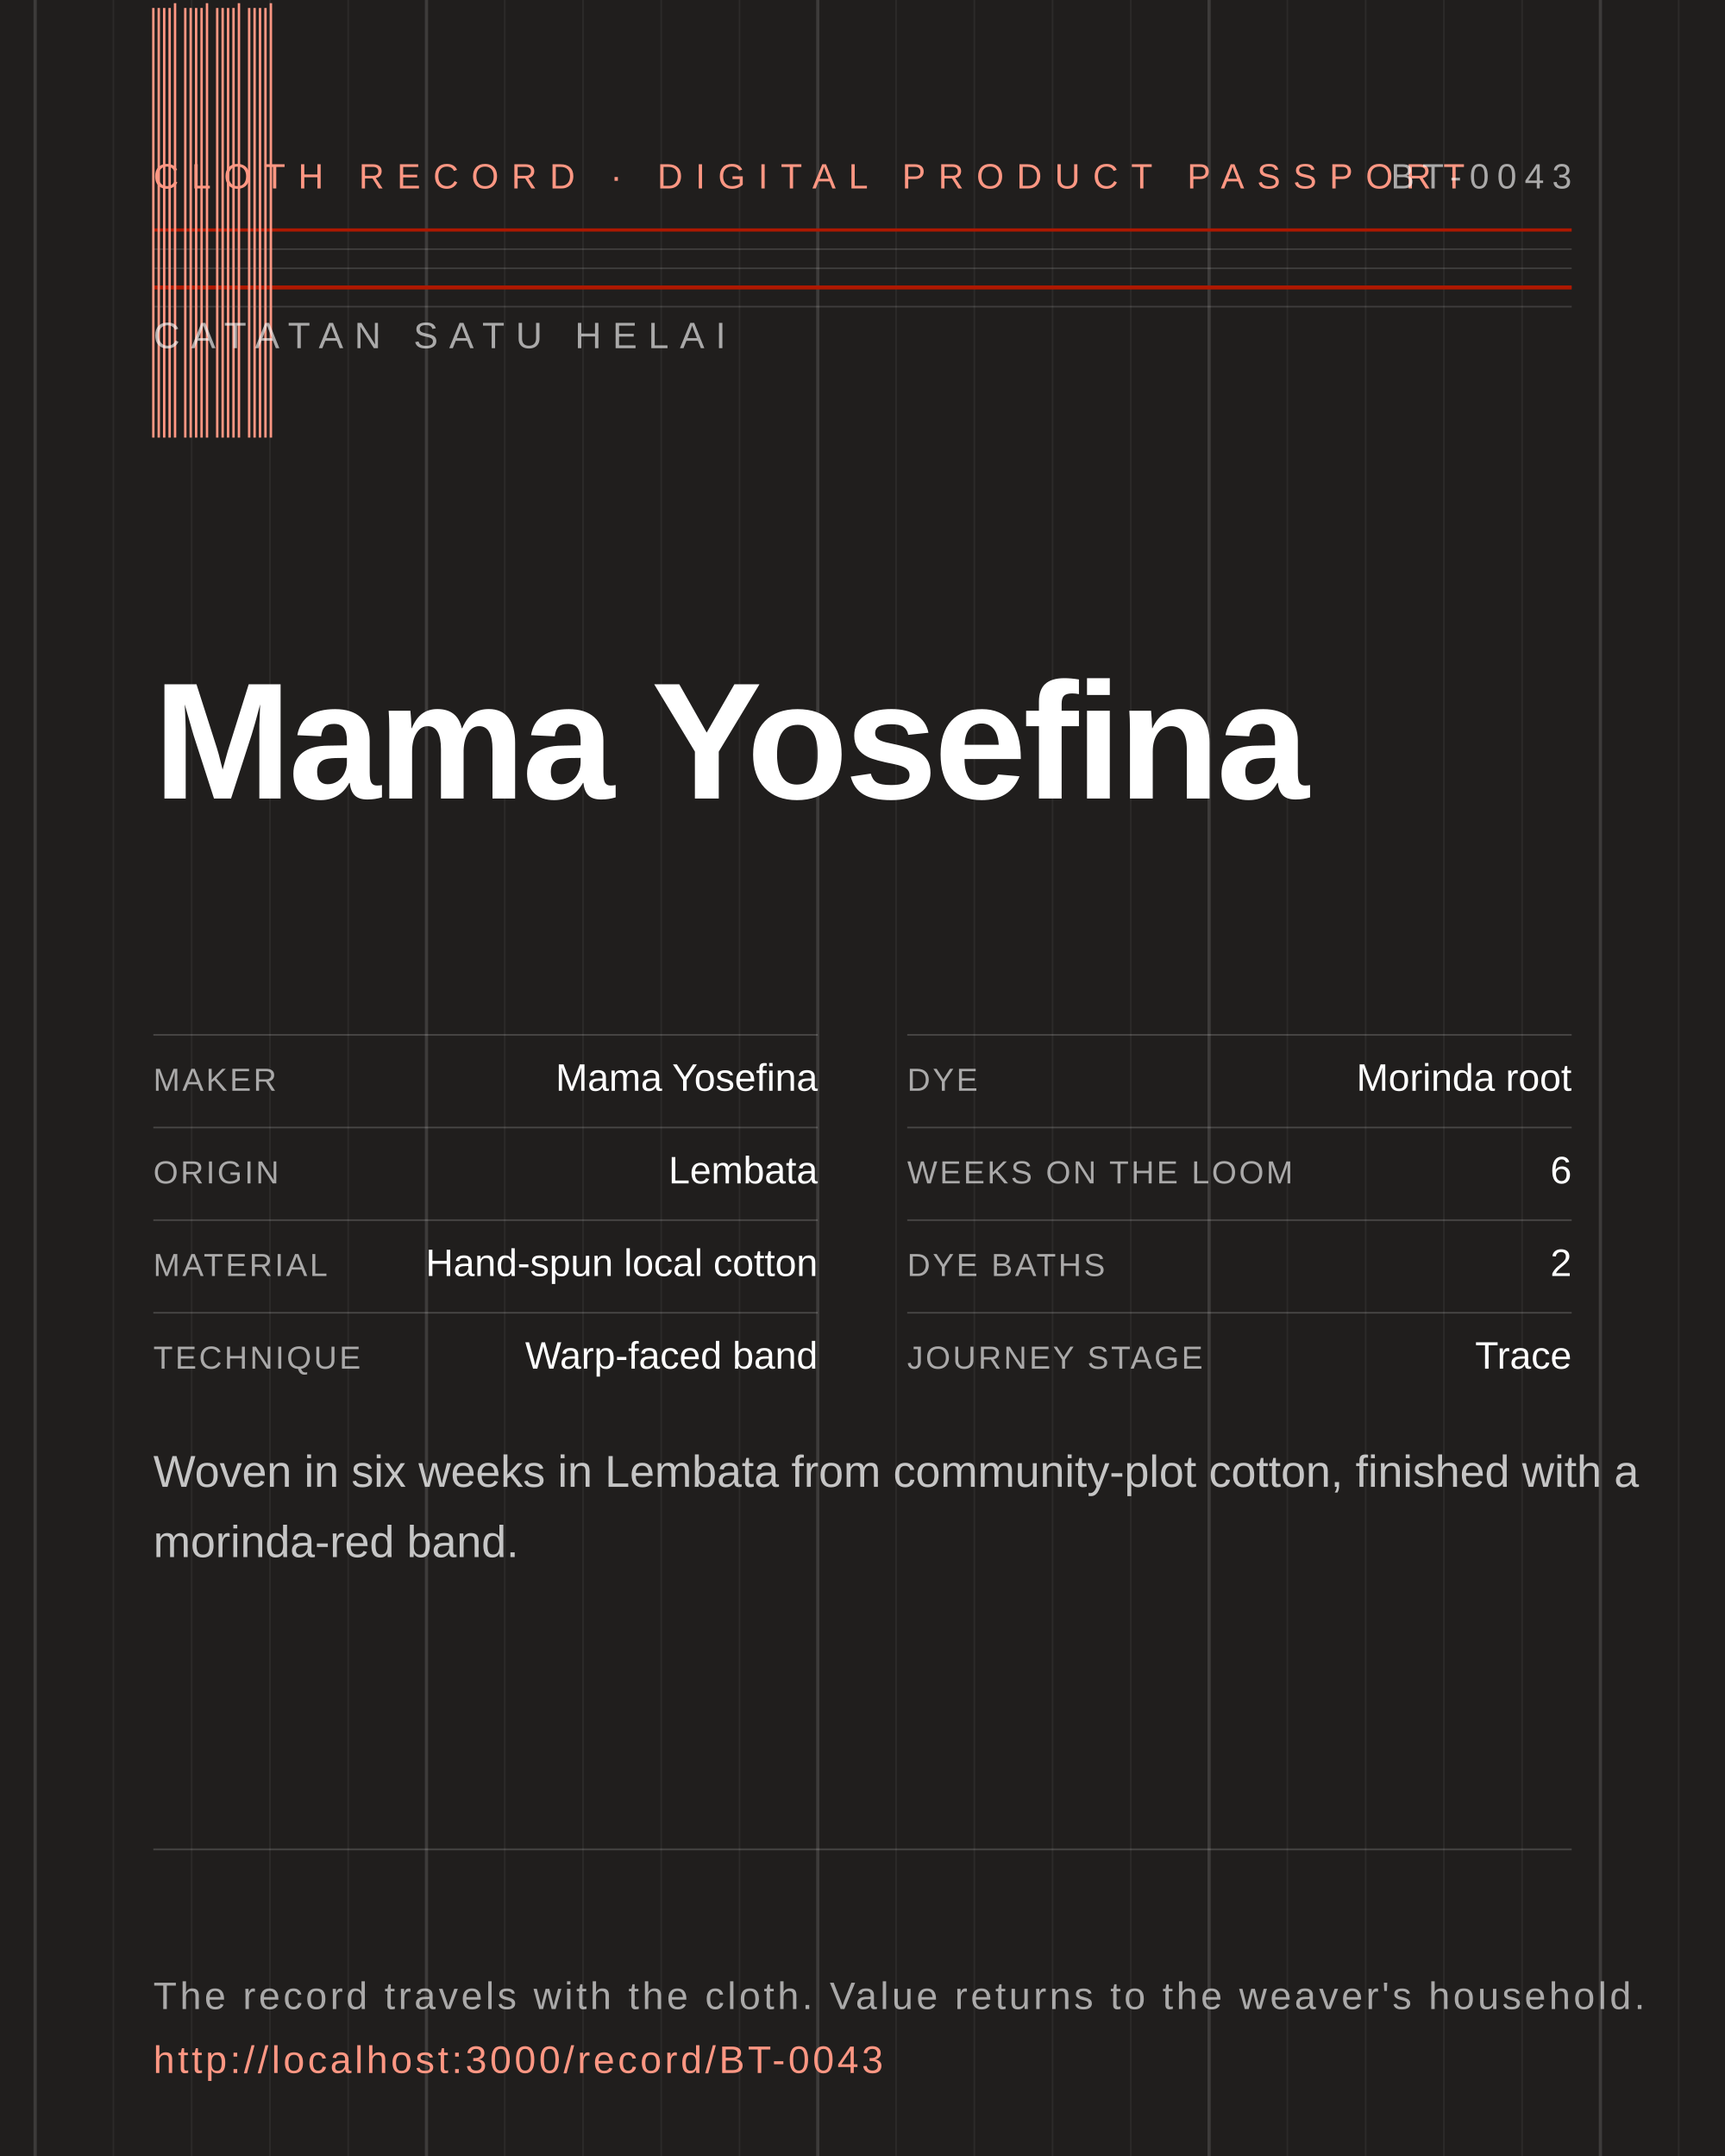
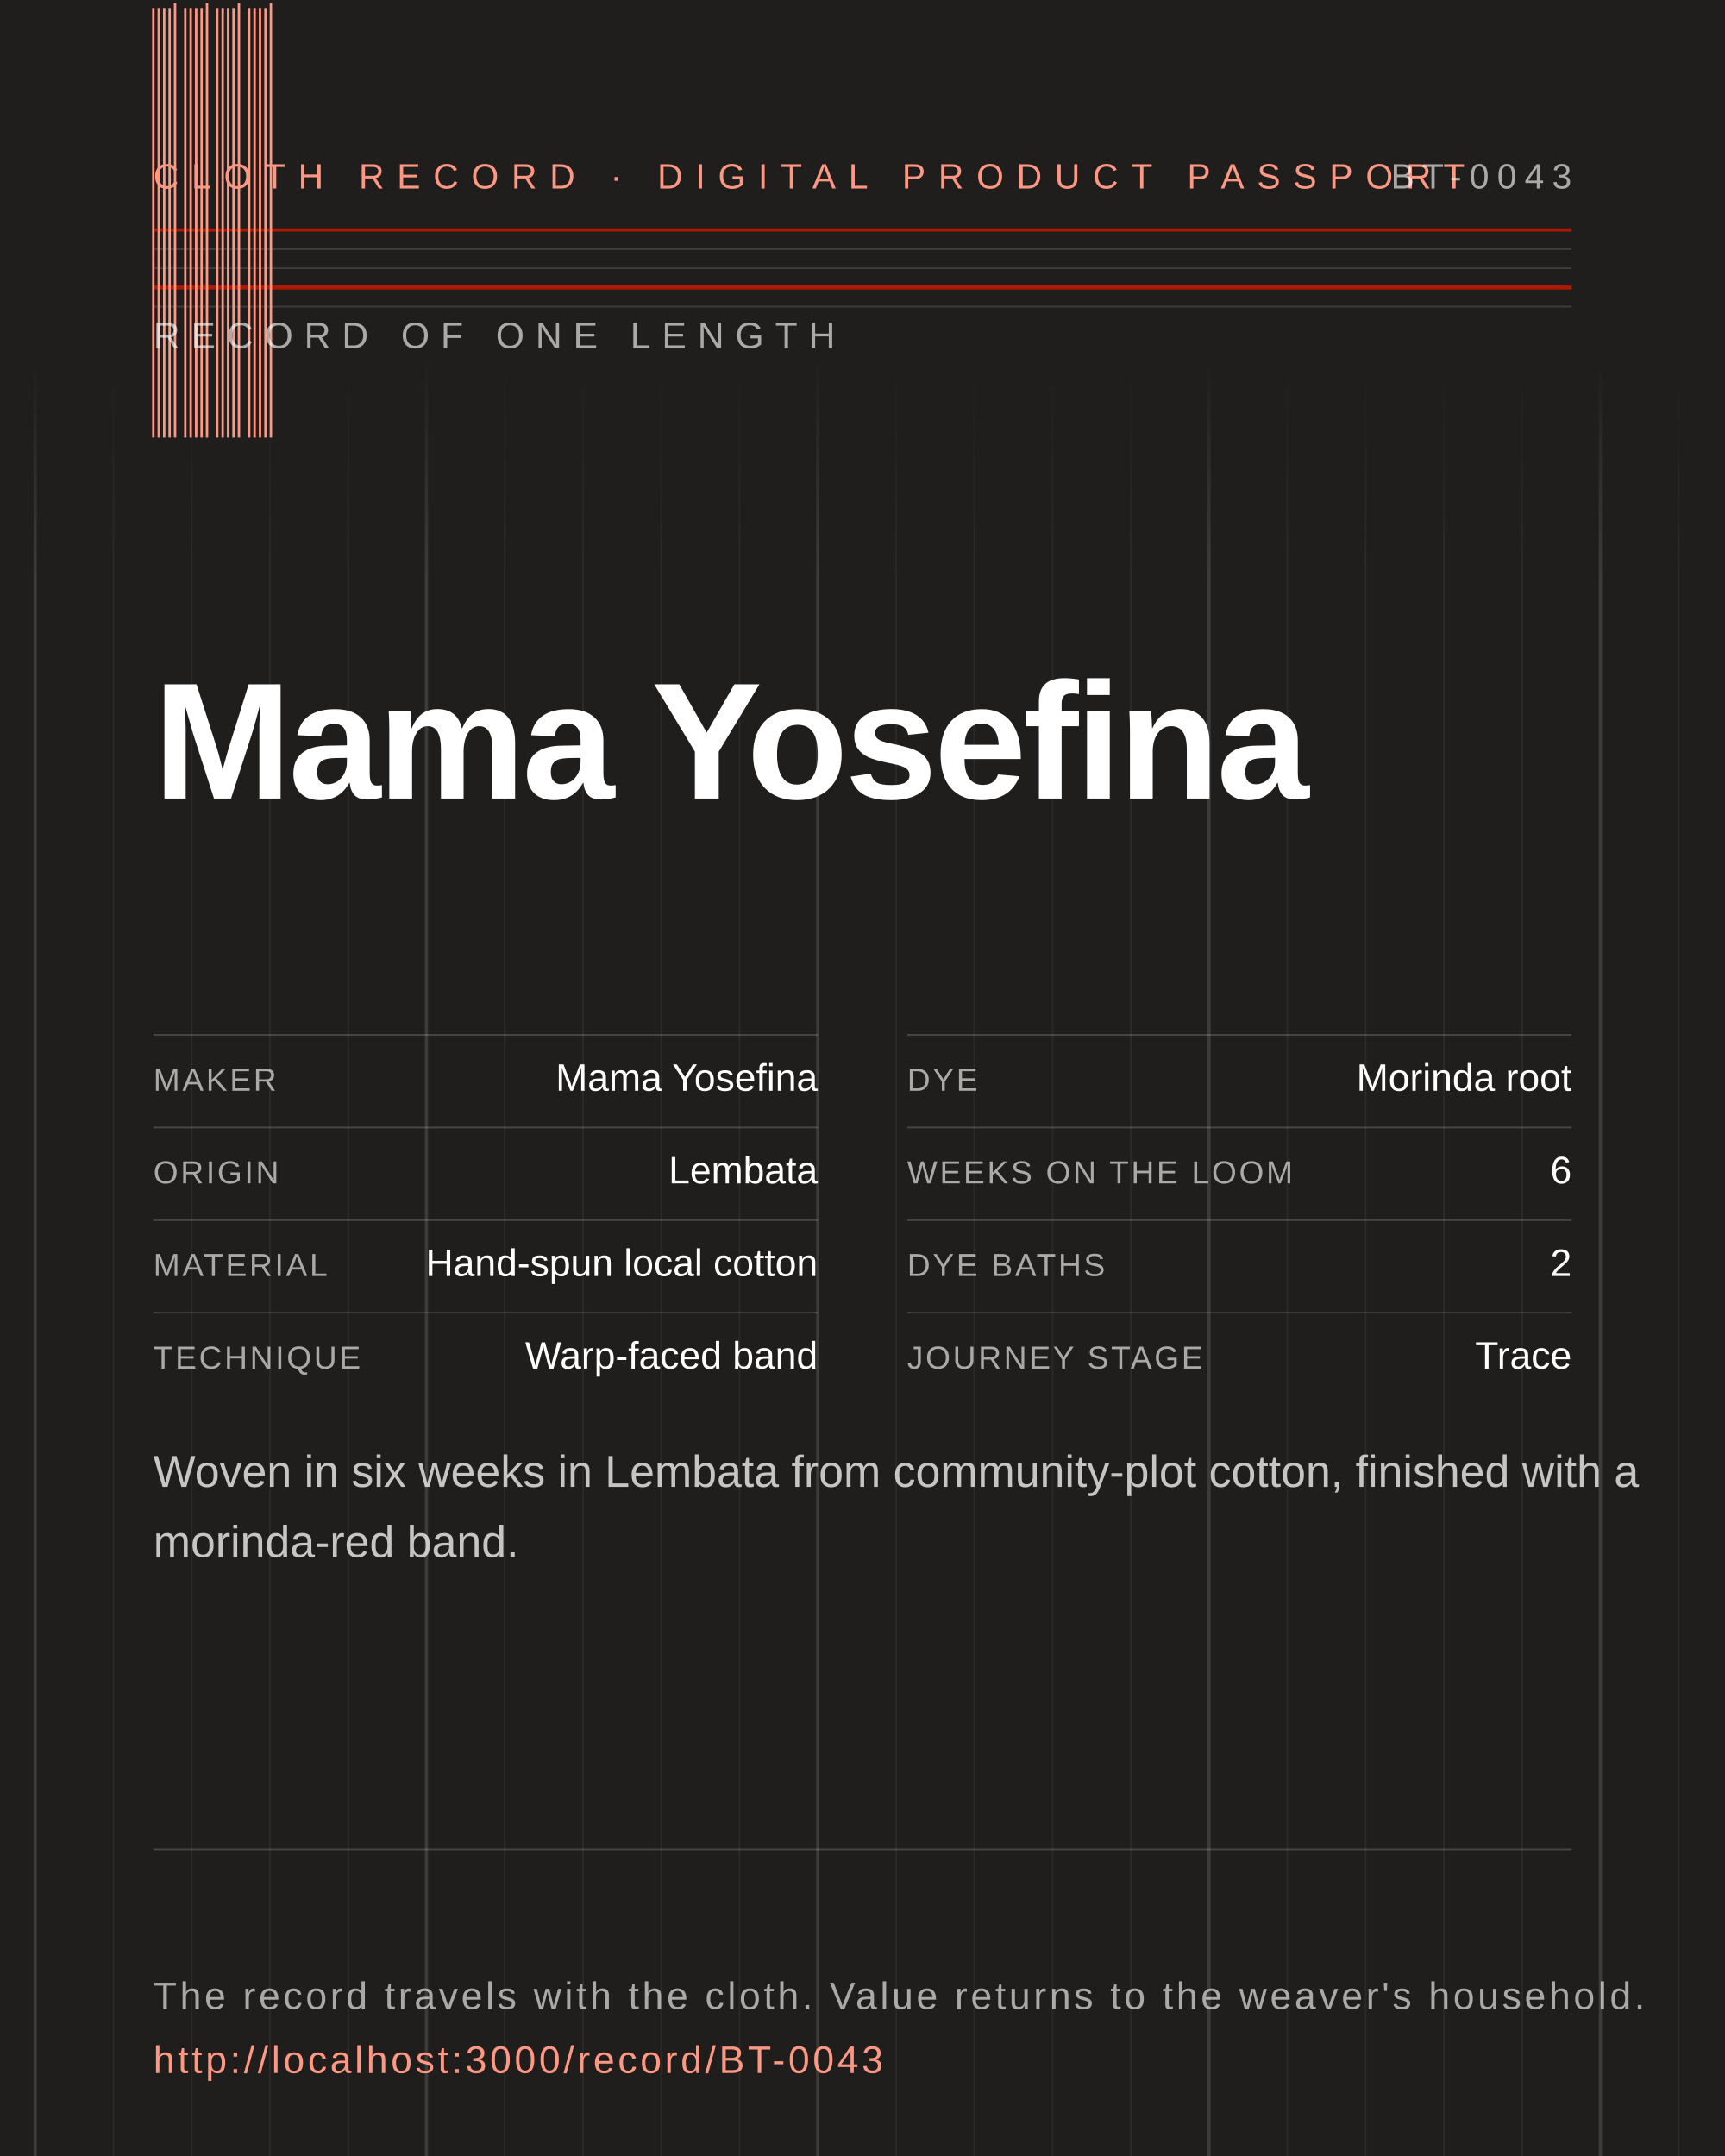
<svg xmlns="http://www.w3.org/2000/svg" width="1080" height="1350" viewBox="0 0 1080 1350" role="img" aria-label="Cloth no. 0043 · Mama Yosefina">
  <rect width="1080" height="1350" fill="#201E1D" />
-   <g>
+   <defs>
+     <linearGradient id="warp" x1="0" y1="0" x2="0" y2="1">
+       <stop offset="0" stop-color="#000" />
+       <stop offset="0.17" stop-color="#000" />
+       <stop offset="0.27" stop-color="#fff" />
+     </linearGradient>
+     <mask id="warp-mask">
+       <rect width="1080" height="1350" fill="url(#warp)" />
+     </mask>
+   </defs>
+   <g mask="url(#warp-mask)">
    <line x1="22" y1="0" x2="22" y2="1350" stroke="#FFFFFF" stroke-opacity="0.13" stroke-width="2" />
    <line x1="71" y1="0" x2="71" y2="1350" stroke="#FFFFFF" stroke-opacity="0.055" stroke-width="1" />
    <line x1="120" y1="0" x2="120" y2="1350" stroke="#FFFFFF" stroke-opacity="0.055" stroke-width="1" />
    <line x1="169" y1="0" x2="169" y2="1350" stroke="#FFFFFF" stroke-opacity="0.055" stroke-width="1" />
    <line x1="218" y1="0" x2="218" y2="1350" stroke="#FFFFFF" stroke-opacity="0.055" stroke-width="1" />
    <line x1="267" y1="0" x2="267" y2="1350" stroke="#FFFFFF" stroke-opacity="0.13" stroke-width="2" />
    <line x1="316" y1="0" x2="316" y2="1350" stroke="#FFFFFF" stroke-opacity="0.055" stroke-width="1" />
    <line x1="365" y1="0" x2="365" y2="1350" stroke="#FFFFFF" stroke-opacity="0.055" stroke-width="1" />
    <line x1="414" y1="0" x2="414" y2="1350" stroke="#FFFFFF" stroke-opacity="0.055" stroke-width="1" />
    <line x1="463" y1="0" x2="463" y2="1350" stroke="#FFFFFF" stroke-opacity="0.055" stroke-width="1" />
    <line x1="512" y1="0" x2="512" y2="1350" stroke="#FFFFFF" stroke-opacity="0.13" stroke-width="2" />
    <line x1="561" y1="0" x2="561" y2="1350" stroke="#FFFFFF" stroke-opacity="0.055" stroke-width="1" />
    <line x1="610" y1="0" x2="610" y2="1350" stroke="#FFFFFF" stroke-opacity="0.055" stroke-width="1" />
    <line x1="659" y1="0" x2="659" y2="1350" stroke="#FFFFFF" stroke-opacity="0.055" stroke-width="1" />
    <line x1="708" y1="0" x2="708" y2="1350" stroke="#FFFFFF" stroke-opacity="0.055" stroke-width="1" />
    <line x1="757" y1="0" x2="757" y2="1350" stroke="#FFFFFF" stroke-opacity="0.13" stroke-width="2" />
    <line x1="806" y1="0" x2="806" y2="1350" stroke="#FFFFFF" stroke-opacity="0.055" stroke-width="1" />
    <line x1="855" y1="0" x2="855" y2="1350" stroke="#FFFFFF" stroke-opacity="0.055" stroke-width="1" />
    <line x1="904" y1="0" x2="904" y2="1350" stroke="#FFFFFF" stroke-opacity="0.055" stroke-width="1" />
    <line x1="953" y1="0" x2="953" y2="1350" stroke="#FFFFFF" stroke-opacity="0.055" stroke-width="1" />
    <line x1="1002" y1="0" x2="1002" y2="1350" stroke="#FFFFFF" stroke-opacity="0.13" stroke-width="2" />
    <line x1="1051" y1="0" x2="1051" y2="1350" stroke="#FFFFFF" stroke-opacity="0.055" stroke-width="1" />
  </g>
  <text x="96" y="118" font-family="Archivo Narrow, Arial Narrow, Helvetica Neue, Arial, sans-serif" font-size="22" letter-spacing="8" fill="#FF9783">CLOTH RECORD · DIGITAL PRODUCT PASSPORT</text>
  <text x="984" y="118" text-anchor="end" font-family="Archivo Narrow, Arial Narrow, Helvetica Neue, Arial, sans-serif" font-size="22" letter-spacing="5" fill="#FFFFFF" fill-opacity=".62">BT-0043</text>
  <line x1="96" y1="144" x2="984" y2="144" stroke="#AE1800" stroke-width="2" />
  <line x1="96" y1="156" x2="984" y2="156" stroke="#FFFFFF" stroke-opacity=".14" stroke-width="1" />
  <line x1="96" y1="168" x2="984" y2="168" stroke="#FFFFFF" stroke-opacity=".14" stroke-width="1" />
  <line x1="96" y1="180" x2="984" y2="180" stroke="#FFFFFF" stroke-opacity=".14" stroke-width="1" />
  <line x1="96" y1="192" x2="984" y2="192" stroke="#FFFFFF" stroke-opacity=".14" stroke-width="1" />
  <line x1="96" y1="180" x2="984" y2="180" stroke="#AE1800" stroke-width="2.5" />
  <g>
    <line x1="96" y1="5" x2="96" y2="274" stroke="#FF9783" stroke-width="1.5" />
    <line x1="99.4" y1="5" x2="99.4" y2="274" stroke="#FF9783" stroke-width="1.5" />
    <line x1="102.8" y1="5" x2="102.8" y2="274" stroke="#FF9783" stroke-width="1.5" />
    <line x1="106.2" y1="5" x2="106.2" y2="274" stroke="#FF9783" stroke-width="1.5" />
    <line x1="109.6" y1="2" x2="109.6" y2="274" stroke="#FF9783" stroke-width="1.5" />
    <line x1="116" y1="5" x2="116" y2="274" stroke="#FF9783" stroke-width="1.5" />
    <line x1="119.4" y1="5" x2="119.4" y2="274" stroke="#FF9783" stroke-width="1.5" />
    <line x1="122.8" y1="5" x2="122.8" y2="274" stroke="#FF9783" stroke-width="1.5" />
    <line x1="126.2" y1="5" x2="126.2" y2="274" stroke="#FF9783" stroke-width="1.5" />
    <line x1="129.6" y1="2" x2="129.6" y2="274" stroke="#FF9783" stroke-width="1.5" />
    <line x1="136" y1="5" x2="136" y2="274" stroke="#FF9783" stroke-width="1.5" />
    <line x1="139.4" y1="5" x2="139.4" y2="274" stroke="#FF9783" stroke-width="1.5" />
    <line x1="142.8" y1="5" x2="142.8" y2="274" stroke="#FF9783" stroke-width="1.5" />
    <line x1="146.2" y1="5" x2="146.2" y2="274" stroke="#FF9783" stroke-width="1.5" />
    <line x1="149.6" y1="2" x2="149.6" y2="274" stroke="#FF9783" stroke-width="1.5" />
    <line x1="156" y1="5" x2="156" y2="274" stroke="#FF9783" stroke-width="1.5" />
    <line x1="159.4" y1="5" x2="159.4" y2="274" stroke="#FF9783" stroke-width="1.5" />
    <line x1="162.8" y1="5" x2="162.8" y2="274" stroke="#FF9783" stroke-width="1.5" />
    <line x1="166.2" y1="5" x2="166.2" y2="274" stroke="#FF9783" stroke-width="1.5" />
    <line x1="169.6" y1="2" x2="169.6" y2="274" stroke="#FF9783" stroke-width="1.5" />
  </g>
-   <text x="96" y="218" font-family="Archivo Narrow, Arial Narrow, Helvetica Neue, Arial, sans-serif" font-size="23" letter-spacing="7" fill="#FFFFFF" fill-opacity=".62">CATATAN SATU HELAI</text>
+   <text x="96" y="218" font-family="Archivo Narrow, Arial Narrow, Helvetica Neue, Arial, sans-serif" font-size="23" letter-spacing="7" fill="#FFFFFF" fill-opacity=".62">RECORD OF ONE LENGTH</text>
  <text x="96" y="500" font-family="Hanken Grotesk, Telegraf, Helvetica Neue, Arial, sans-serif" font-weight="900" font-size="104" letter-spacing="-2" fill="#FFFFFF">Mama Yosefina</text>
  <line x1="96" y1="648" x2="512" y2="648" stroke="#FFFFFF" stroke-opacity=".18" />
  <text x="96" y="683" font-family="Archivo Narrow, Arial Narrow, Helvetica Neue, Arial, sans-serif" font-size="20" letter-spacing="1.5" fill="#FFFFFF" fill-opacity=".62">MAKER</text>
  <text x="512" y="683" text-anchor="end" font-family="Archivo Narrow, Arial Narrow, Helvetica Neue, Arial, sans-serif" font-size="24" fill="#FFFFFF">Mama Yosefina</text>
  <line x1="96" y1="706" x2="512" y2="706" stroke="#FFFFFF" stroke-opacity=".18" />
  <text x="96" y="741" font-family="Archivo Narrow, Arial Narrow, Helvetica Neue, Arial, sans-serif" font-size="20" letter-spacing="1.5" fill="#FFFFFF" fill-opacity=".62">ORIGIN</text>
  <text x="512" y="741" text-anchor="end" font-family="Archivo Narrow, Arial Narrow, Helvetica Neue, Arial, sans-serif" font-size="24" fill="#FFFFFF">Lembata</text>
  <line x1="96" y1="764" x2="512" y2="764" stroke="#FFFFFF" stroke-opacity=".18" />
  <text x="96" y="799" font-family="Archivo Narrow, Arial Narrow, Helvetica Neue, Arial, sans-serif" font-size="20" letter-spacing="1.5" fill="#FFFFFF" fill-opacity=".62">MATERIAL</text>
  <text x="512" y="799" text-anchor="end" font-family="Archivo Narrow, Arial Narrow, Helvetica Neue, Arial, sans-serif" font-size="24" fill="#FFFFFF">Hand-spun local cotton</text>
  <line x1="96" y1="822" x2="512" y2="822" stroke="#FFFFFF" stroke-opacity=".18" />
  <text x="96" y="857" font-family="Archivo Narrow, Arial Narrow, Helvetica Neue, Arial, sans-serif" font-size="20" letter-spacing="1.5" fill="#FFFFFF" fill-opacity=".62">TECHNIQUE</text>
  <text x="512" y="857" text-anchor="end" font-family="Archivo Narrow, Arial Narrow, Helvetica Neue, Arial, sans-serif" font-size="24" fill="#FFFFFF">Warp-faced band</text>
  <line x1="568" y1="648" x2="984" y2="648" stroke="#FFFFFF" stroke-opacity=".18" />
  <text x="568" y="683" font-family="Archivo Narrow, Arial Narrow, Helvetica Neue, Arial, sans-serif" font-size="20" letter-spacing="1.5" fill="#FFFFFF" fill-opacity=".62">DYE</text>
  <text x="984" y="683" text-anchor="end" font-family="Archivo Narrow, Arial Narrow, Helvetica Neue, Arial, sans-serif" font-size="24" fill="#FFFFFF">Morinda root</text>
  <line x1="568" y1="706" x2="984" y2="706" stroke="#FFFFFF" stroke-opacity=".18" />
  <text x="568" y="741" font-family="Archivo Narrow, Arial Narrow, Helvetica Neue, Arial, sans-serif" font-size="20" letter-spacing="1.5" fill="#FFFFFF" fill-opacity=".62">WEEKS ON THE LOOM</text>
  <text x="984" y="741" text-anchor="end" font-family="Archivo Narrow, Arial Narrow, Helvetica Neue, Arial, sans-serif" font-size="24" fill="#FFFFFF">6</text>
  <line x1="568" y1="764" x2="984" y2="764" stroke="#FFFFFF" stroke-opacity=".18" />
  <text x="568" y="799" font-family="Archivo Narrow, Arial Narrow, Helvetica Neue, Arial, sans-serif" font-size="20" letter-spacing="1.5" fill="#FFFFFF" fill-opacity=".62">DYE BATHS</text>
  <text x="984" y="799" text-anchor="end" font-family="Archivo Narrow, Arial Narrow, Helvetica Neue, Arial, sans-serif" font-size="24" fill="#FFFFFF">2</text>
  <line x1="568" y1="822" x2="984" y2="822" stroke="#FFFFFF" stroke-opacity=".18" />
  <text x="568" y="857" font-family="Archivo Narrow, Arial Narrow, Helvetica Neue, Arial, sans-serif" font-size="20" letter-spacing="1.5" fill="#FFFFFF" fill-opacity=".62">JOURNEY STAGE</text>
  <text x="984" y="857" text-anchor="end" font-family="Archivo Narrow, Arial Narrow, Helvetica Neue, Arial, sans-serif" font-size="24" fill="#FFFFFF">Trace</text>
  <text x="96" y="931" font-family="Archivo Narrow, Arial Narrow, Helvetica Neue, Arial, sans-serif" font-size="28" fill="#FFFFFF" fill-opacity=".74">Woven in six weeks in Lembata from community-plot cotton, finished with a</text>
  <text x="96" y="975" font-family="Archivo Narrow, Arial Narrow, Helvetica Neue, Arial, sans-serif" font-size="28" fill="#FFFFFF" fill-opacity=".74">morinda-red band.</text>
  <line x1="96" y1="1158" x2="984" y2="1158" stroke="#FFFFFF" stroke-opacity=".18" />
  <text x="96" y="1258" font-family="Archivo Narrow, Arial Narrow, Helvetica Neue, Arial, sans-serif" font-size="24" letter-spacing="2" fill="#FFFFFF" fill-opacity=".62">The record travels with the cloth. Value returns to the weaver's household.</text>
  <text x="96" y="1298" font-family="Archivo Narrow, Arial Narrow, Helvetica Neue, Arial, sans-serif" font-size="24" letter-spacing="2" fill="#FF9783">http://localhost:3000/record/BT-0043</text>
</svg>
